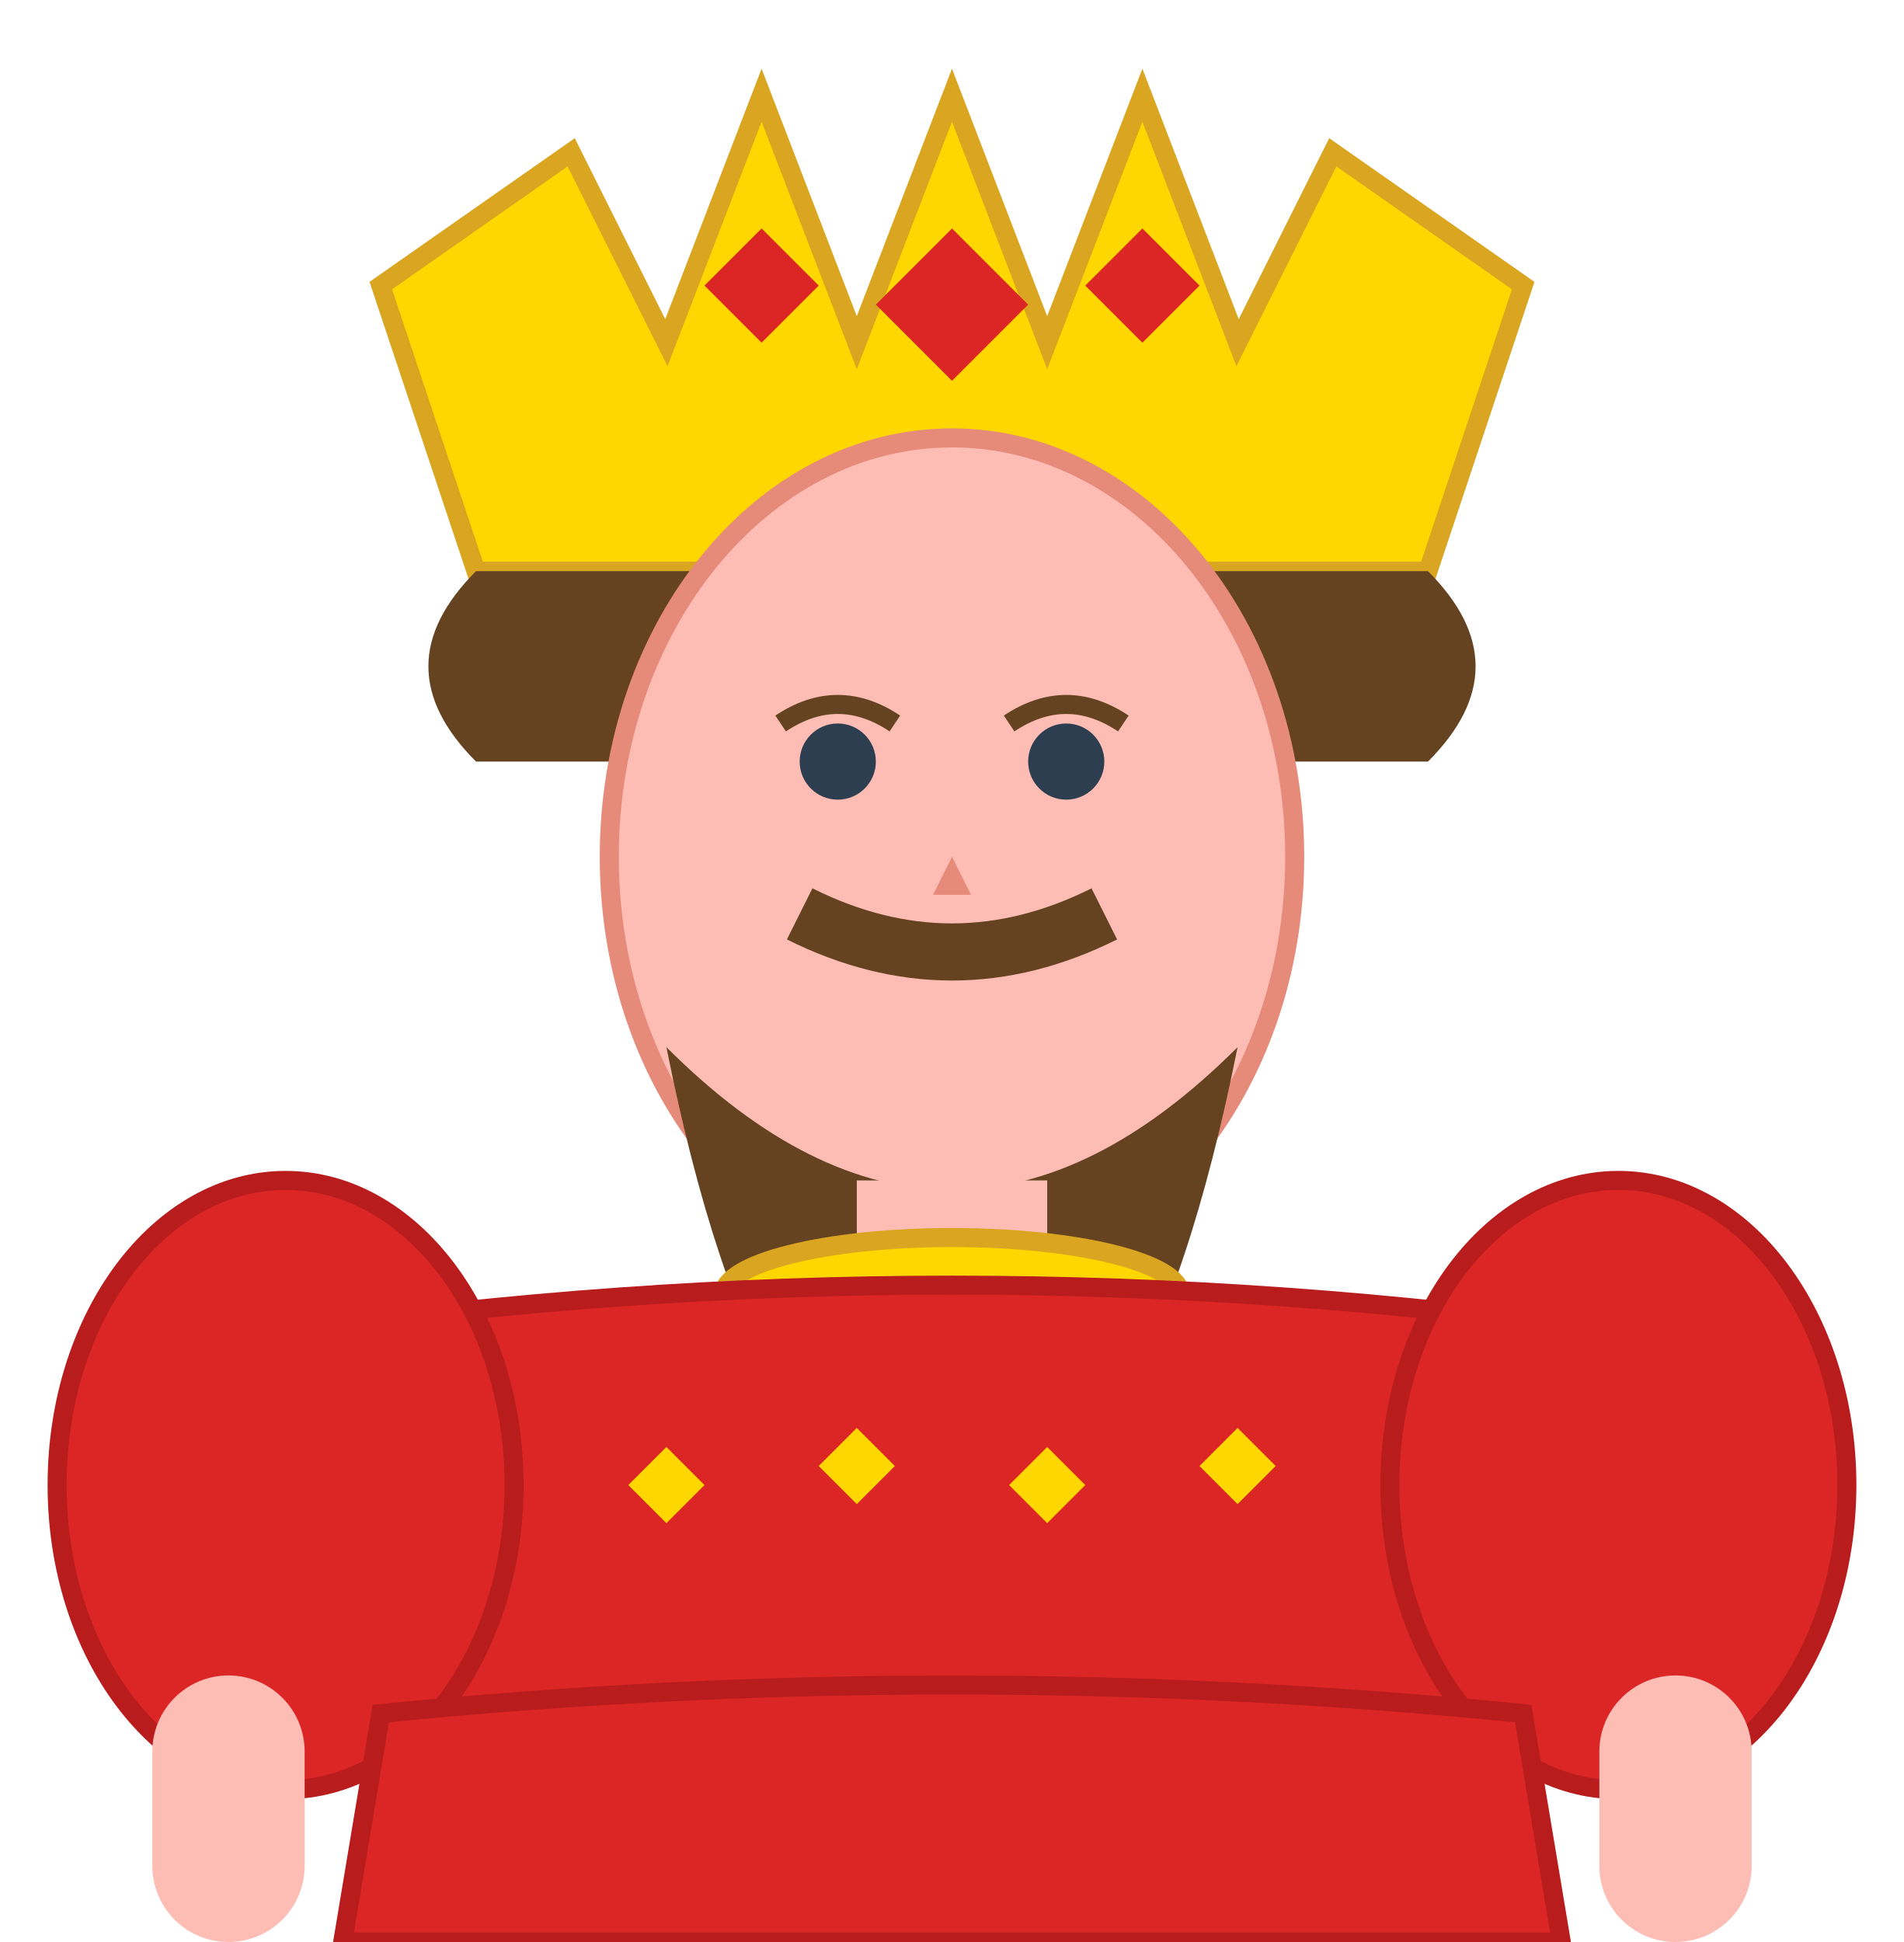
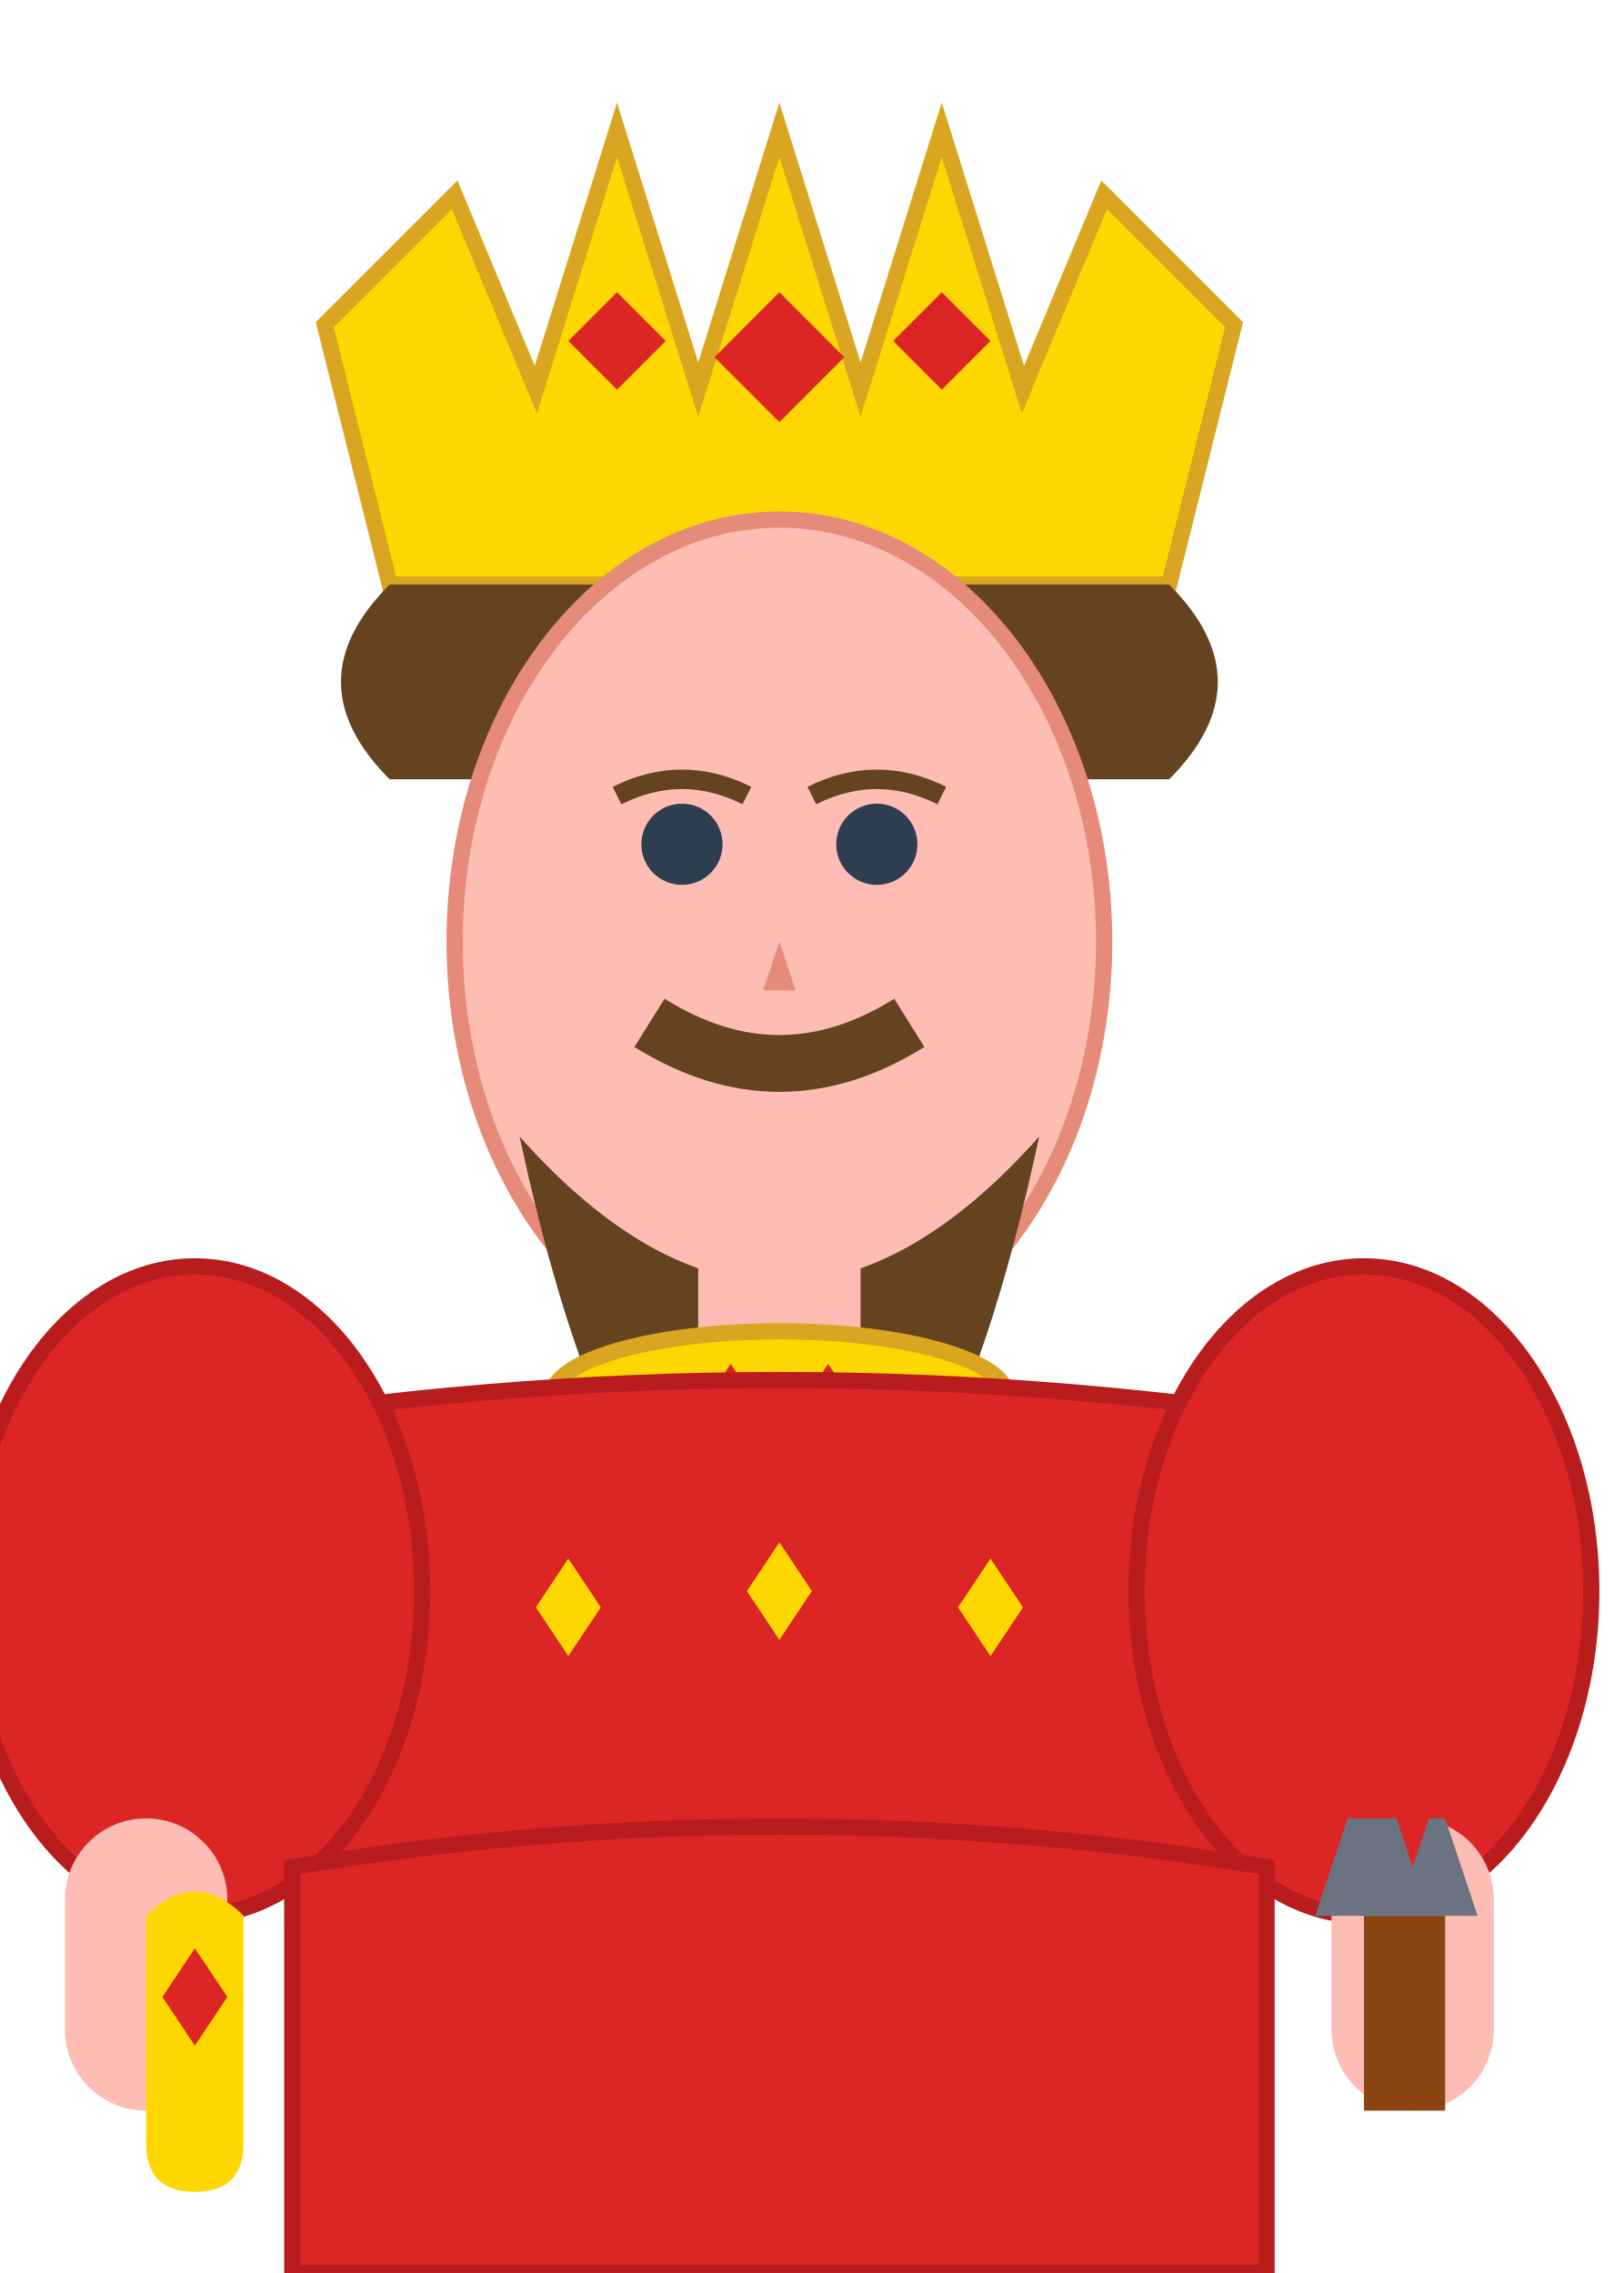
- <svg xmlns="http://www.w3.org/2000/svg" viewBox="0 0 100 102">
-   <path d="M20 15 L30 8 L35 18 L40 5 L45 18 L50 5 L55 18 L60 5 L65 18 L70 8 L80 15 L75 30 L25 30 Z" fill="#FFD700" stroke="#DAA520" stroke-width="1" />
-   <path d="M40 12 L37 15 L40 18 L43 15 Z" fill="#DC2626" />
-   <path d="M50 12 L46 16 L50 20 L54 16 Z" fill="#DC2626" />
-   <path d="M60 12 L57 15 L60 18 L63 15 Z" fill="#DC2626" />
-   <path d="M25 30 Q20 35 25 40 L75 40 Q80 35 75 30" fill="#654321" />
-   <ellipse cx="50" cy="45" rx="18" ry="22" fill="#FDBCB4" stroke="#E68A7A" stroke-width="1" />
-   <circle cx="44" cy="40" r="2" fill="#2C3E50" />
-   <circle cx="56" cy="40" r="2" fill="#2C3E50" />
-   <path d="M41 38 Q44 36 47 38" stroke="#654321" stroke-width="1" fill="none" />
-   <path d="M53 38 Q56 36 59 38" stroke="#654321" stroke-width="1" fill="none" />
-   <path d="M50 45 L49 47 L51 47 Z" fill="#E68A7A" />
-   <path d="M42 48 Q50 52 58 48" stroke="#654321" stroke-width="3" fill="none" />
-   <path d="M35 55 Q50 70 65 55 Q60 80 50 80 Q40 80 35 55" fill="#654321" />
-   <rect x="45" y="62" width="10" height="8" fill="#FDBCB4" />
-   <ellipse cx="50" cy="68" rx="12" ry="3" fill="#FFD700" stroke="#DAA520" stroke-width="1" />
-   <path d="M45 68 L43 70 L45 72 L47 70 Z" fill="#DC2626" />
-   <path d="M55 68 L53 70 L55 72 L57 70 Z" fill="#DC2626" />
-   <path d="M15 70 Q50 65 85 70 L85 90 Q50 95 15 90 Z" fill="#DC2626" stroke="#B91C1C" stroke-width="1" />
-   <path d="M25 75 L23 77 L25 79 L27 77 Z" fill="#FFD700" />
-   <path d="M35 76 L33 78 L35 80 L37 78 Z" fill="#FFD700" />
-   <path d="M45 75 L43 77 L45 79 L47 77 Z" fill="#FFD700" />
-   <path d="M55 76 L53 78 L55 80 L57 78 Z" fill="#FFD700" />
-   <path d="M65 75 L63 77 L65 79 L67 77 Z" fill="#FFD700" />
-   <path d="M75 76 L73 78 L75 80 L77 78 Z" fill="#FFD700" />
-   <ellipse cx="15" cy="78" rx="12" ry="16" fill="#DC2626" stroke="#B91C1C" stroke-width="1" />
-   <ellipse cx="85" cy="78" rx="12" ry="16" fill="#DC2626" stroke="#B91C1C" stroke-width="1" />
-   <rect x="8" y="88" width="8" height="14" fill="#FDBCB4" rx="4" />
-   <rect x="84" y="88" width="8" height="14" fill="#FDBCB4" rx="4" />
-   <path d="M20 90 Q50 87 80 90 L82 102 L18 102 Z" fill="#DC2626" stroke="#B91C1C" stroke-width="1" />
+ <svg xmlns="http://www.w3.org/2000/svg" viewBox="0 0 100 140">
+   <path d="M20 20 L28 12 L33 24 L38 8 L43 24 L48 8 L53 24 L58 8 L63 24 L68 12 L76 20 L72 36 L24 36 Z" fill="#FFD700" stroke="#DAA520" stroke-width="1" />
+   <path d="M38 18 L35 21 L38 24 L41 21 Z" fill="#DC2626" />
+   <path d="M48 18 L44 22 L48 26 L52 22 Z" fill="#DC2626" />
+   <path d="M58 18 L55 21 L58 24 L61 21 Z" fill="#DC2626" />
+   <path d="M24 36 Q18 42 24 48 L72 48 Q78 42 72 36" fill="#654321" />
+   <ellipse cx="48" cy="58" rx="20" ry="26" fill="#FDBCB4" stroke="#E68A7A" stroke-width="1" />
+   <circle cx="42" cy="52" r="2.5" fill="#2C3E50" />
+   <circle cx="54" cy="52" r="2.5" fill="#2C3E50" />
+   <path d="M38 49 Q42 47 46 49" stroke="#654321" stroke-width="1.2" fill="none" />
+   <path d="M50 49 Q54 47 58 49" stroke="#654321" stroke-width="1.2" fill="none" />
+   <path d="M48 58 L47 61 L49 61 Z" fill="#E68A7A" />
+   <path d="M40 63 Q48 68 56 63" stroke="#654321" stroke-width="3.5" fill="none" />
+   <path d="M32 70 Q48 88 64 70 Q58 98 48 98 Q38 98 32 70" fill="#654321" />
+   <rect x="43" y="78" width="10" height="10" fill="#FDBCB4" />
+   <ellipse cx="48" cy="86" rx="14" ry="4" fill="#FFD700" stroke="#DAA520" stroke-width="1" />
+   <path d="M45 84 L43 87 L45 90 L47 87 Z" fill="#DC2626" />
+   <path d="M51 84 L49 87 L51 90 L53 87 Z" fill="#DC2626" />
+   <path d="M12 88 Q48 82 84 88 L84 115 Q48 122 12 115 Z" fill="#DC2626" stroke="#B91C1C" stroke-width="1" />
+   <path d="M22 95 L20 98 L22 101 L24 98 Z" fill="#FFD700" />
+   <path d="M35 96 L33 99 L35 102 L37 99 Z" fill="#FFD700" />
+   <path d="M48 95 L46 98 L48 101 L50 98 Z" fill="#FFD700" />
+   <path d="M61 96 L59 99 L61 102 L63 99 Z" fill="#FFD700" />
+   <path d="M74 95 L72 98 L74 101 L76 98 Z" fill="#FFD700" />
+   <ellipse cx="12" cy="98" rx="14" ry="20" fill="#DC2626" stroke="#B91C1C" stroke-width="1" />
+   <ellipse cx="84" cy="98" rx="14" ry="20" fill="#DC2626" stroke="#B91C1C" stroke-width="1" />
+   <rect x="4" y="112" width="10" height="18" fill="#FDBCB4" rx="5" />
+   <rect x="82" y="112" width="10" height="18" fill="#FDBCB4" rx="5" />
+   <rect x="84" y="118" width="5" height="12" fill="#8B4513" />
+   <path d="M81 118 L91 118 L89 112 L83 112 Z" fill="#6B7280" />
+   <path d="M87 115 L86 112 L88 112 Z" fill="#DC2626" />
+   <path d="M9 118 L9 132 Q9 135 12 135 Q15 135 15 132 L15 118 Q12 115 9 118 Z" fill="#FFD700" />
+   <path d="M12 120 L10 123 L12 126 L14 123 Z" fill="#DC2626" />
+   <path d="M18 115 Q48 110 78 115 L78 140 L18 140 Z" fill="#DC2626" stroke="#B91C1C" stroke-width="1" />
</svg>
